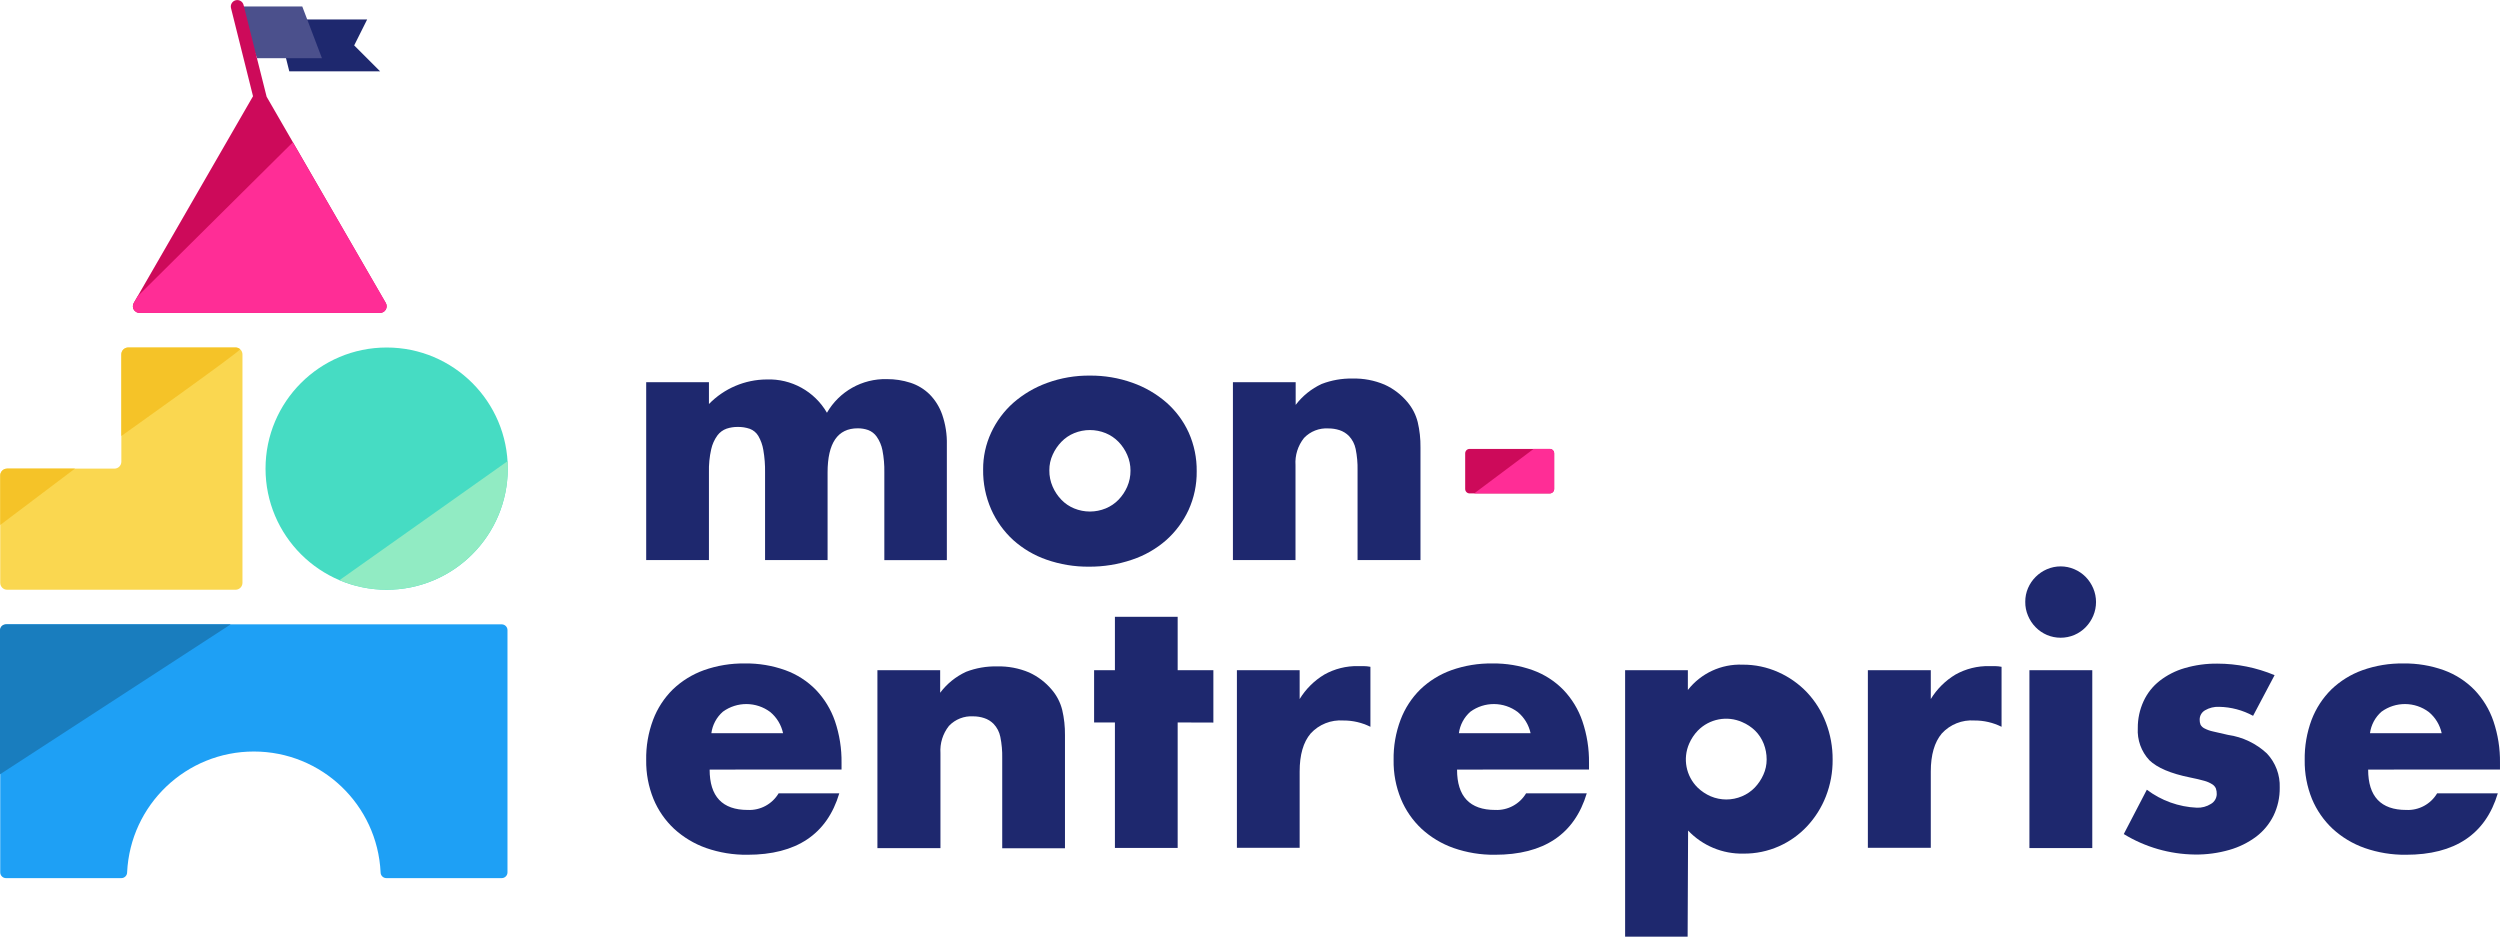
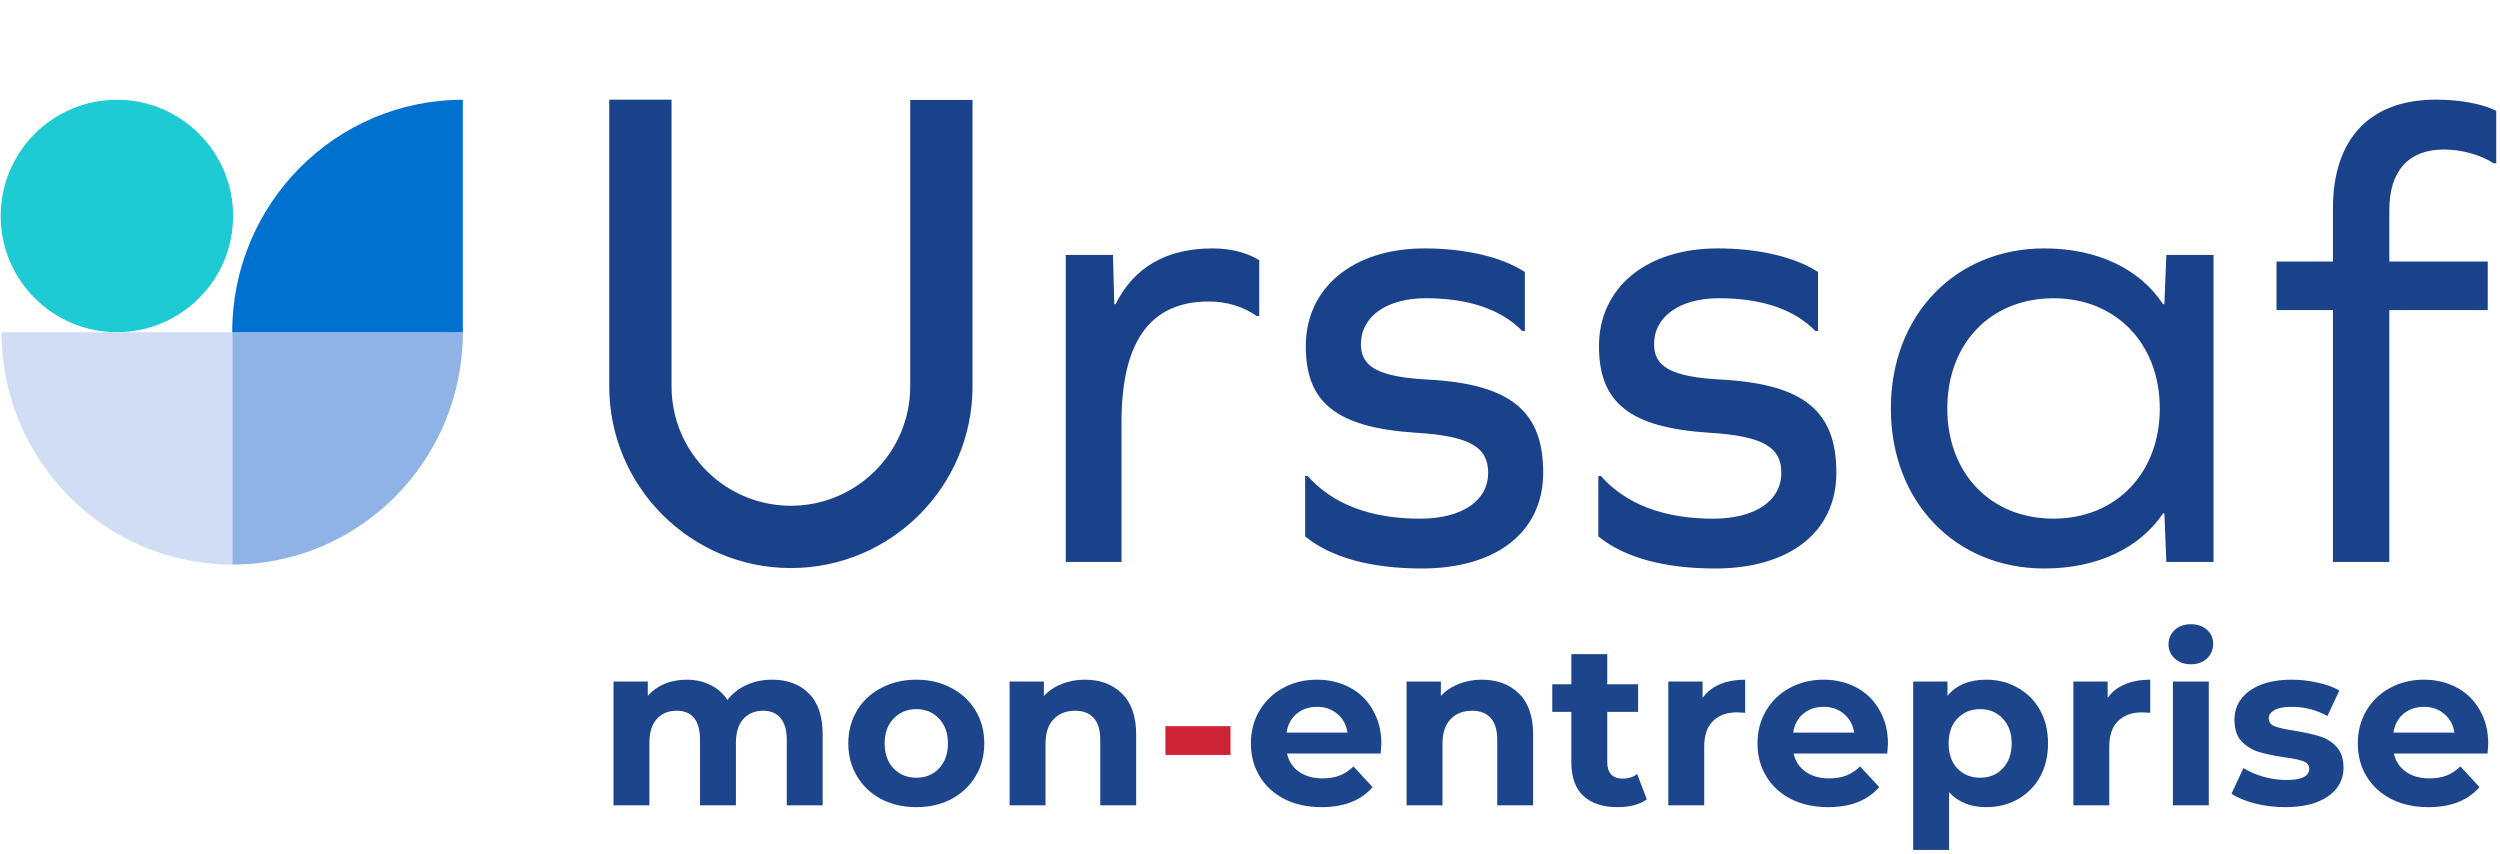
- <svg xmlns="http://www.w3.org/2000/svg" viewBox="0 0 433.462 162.403" version="1.1" id="svg61" width="433.462" height="162.403">
-   <defs id="defs4">
-     <style id="style2">.cls-1{fill:#1e286e;}.cls-2{fill:#4b508c;}.cls-3{fill:#fad750;}.cls-4{fill:#f5c328;}.cls-5{fill:#cd0a5a;}.cls-6{fill:#ff2d96;}.cls-7{fill:#1ea0f5;}.cls-8{fill:#197dbe;}.cls-9{fill:#46dcc3;}.cls-10{fill:#91ebc3;}</style>
-   </defs>
-   <g id="mon-entrerpise_logo" transform="translate(-39.23,-24.79706)">
-     <path class="cls-1" d="m 151.27,91.07 h 10.88 v 3.78 a 14.07,14.07 0 0 1 10,-4.26 11.59,11.59 0 0 1 10.46,5.77 11.66,11.66 0 0 1 10.39,-5.83 13.07,13.07 0 0 1 4.09,0.63 8.49,8.49 0 0 1 3.31,2 9.44,9.44 0 0 1 2.19,3.52 14.93,14.93 0 0 1 0.81,5.23 v 20 H 192.56 V 106.7 a 18.42,18.42 0 0 0 -0.33,-3.85 6.19,6.19 0 0 0 -1,-2.35 3.18,3.18 0 0 0 -1.47,-1.14 5.37,5.37 0 0 0 -1.81,-0.3 q -5.22,0 -5.23,7.64 v 15.2 h -10.84 v -15.2 a 20.7,20.7 0 0 0 -0.3,-3.88 7.19,7.19 0 0 0 -0.87,-2.44 2.91,2.91 0 0 0 -1.47,-1.23 6.11,6.11 0 0 0 -2.11,-0.33 6,6 0 0 0 -1.92,0.3 3.41,3.41 0 0 0 -1.59,1.17 6.43,6.43 0 0 0 -1.08,2.41 16.18,16.18 0 0 0 -0.39,4 v 15.2 h -10.88 z" id="path8" style="fill:#1e286e" />
-     <path class="cls-1" d="m 209.69,106.21 a 14.91,14.91 0 0 1 1.39,-6.4 15.84,15.84 0 0 1 3.84,-5.17 18.42,18.42 0 0 1 5.86,-3.45 21,21 0 0 1 7.43,-1.27 21.45,21.45 0 0 1 7.36,1.24 18.24,18.24 0 0 1 5.89,3.42 15.5,15.5 0 0 1 3.88,5.23 16,16 0 0 1 1.38,6.7 15.75,15.75 0 0 1 -1.41,6.71 16.05,16.05 0 0 1 -3.88,5.23 17.29,17.29 0 0 1 -5.92,3.39 22.65,22.65 0 0 1 -7.48,1.21 21.73,21.73 0 0 1 -7.34,-1.21 17,17 0 0 1 -5.8,-3.42 16,16 0 0 1 -3.81,-5.32 16.6,16.6 0 0 1 -1.39,-6.89 z m 11.48,0.12 a 6.83,6.83 0 0 0 0.58,2.86 7.64,7.64 0 0 0 1.5,2.25 6.48,6.48 0 0 0 2.22,1.51 7.2,7.2 0 0 0 5.47,0 6.62,6.62 0 0 0 2.23,-1.51 7.64,7.64 0 0 0 1.5,-2.25 6.84,6.84 0 0 0 0.57,-2.8 6.68,6.68 0 0 0 -0.57,-2.73 7.64,7.64 0 0 0 -1.5,-2.25 6.62,6.62 0 0 0 -2.23,-1.51 7.2,7.2 0 0 0 -5.47,0 6.48,6.48 0 0 0 -2.22,1.51 7.76,7.76 0 0 0 -1.5,2.22 6.33,6.33 0 0 0 -0.58,2.7 z" id="path10" style="fill:#1e286e" />
-     <path class="cls-1" d="m 253,91.07 h 10.88 V 95 a 12,12 0 0 1 4.51,-3.63 14.13,14.13 0 0 1 5.35,-0.94 13.35,13.35 0 0 1 5.56,1.06 11.1,11.1 0 0 1 3.94,3 8.63,8.63 0 0 1 1.8,3.49 18.15,18.15 0 0 1 0.48,4.39 v 19.53 h -10.91 v -15.57 a 16.73,16.73 0 0 0 -0.33,-3.69 4.65,4.65 0 0 0 -1.17,-2.26 4.12,4.12 0 0 0 -1.62,-1 6.1,6.1 0 0 0 -1.93,-0.3 5.37,5.37 0 0 0 -4.23,1.65 6.85,6.85 0 0 0 -1.48,4.72 V 121.9 H 253 Z" id="path12" style="fill:#1e286e" />
-     <path class="cls-1" d="m 162.27,158.23 q 0,7 6.61,7 a 5.91,5.91 0 0 0 5.35,-2.88 h 10.52 Q 181.56,173 168.82,173 a 21,21 0 0 1 -7.16,-1.17 16.25,16.25 0 0 1 -5.56,-3.34 14.88,14.88 0 0 1 -3.57,-5.17 17.25,17.25 0 0 1 -1.26,-6.73 18.91,18.91 0 0 1 1.2,-7 14.7,14.7 0 0 1 3.42,-5.26 15.28,15.28 0 0 1 5.38,-3.33 20.43,20.43 0 0 1 7.13,-1.17 19.93,19.93 0 0 1 7,1.17 14.15,14.15 0 0 1 5.29,3.4 14.89,14.89 0 0 1 3.31,5.43 21.63,21.63 0 0 1 1.14,7.25 v 1.14 z M 175,151.92 a 6.56,6.56 0 0 0 -2.22,-3.67 6.92,6.92 0 0 0 -8.21,-0.06 6,6 0 0 0 -2,3.73 z" id="path14" style="fill:#1e286e" />
-     <path class="cls-1" d="m 191.36,141 h 10.88 v 3.91 a 11.78,11.78 0 0 1 4.51,-3.64 14.1,14.1 0 0 1 5.35,-0.93 13.42,13.42 0 0 1 5.56,1.05 11.19,11.19 0 0 1 3.94,3 8.63,8.63 0 0 1 1.8,3.49 18.21,18.21 0 0 1 0.48,4.39 v 19.6 H 213 v -15.62 a 16.77,16.77 0 0 0 -0.33,-3.7 4.57,4.57 0 0 0 -1.17,-2.25 4.06,4.06 0 0 0 -1.63,-1 6,6 0 0 0 -1.87,-0.3 5.36,5.36 0 0 0 -4.24,1.66 6.86,6.86 0 0 0 -1.47,4.72 v 16.47 h -10.93 z" id="path16" style="fill:#1e286e" />
-     <path class="cls-1" d="m 243.42,150.06 v 21.76 h -10.88 v -21.76 h -3.61 V 141 h 3.61 v -9.26 h 10.88 V 141 h 6.19 v 9.08 z" id="path18" style="fill:#1e286e" />
-     <path class="cls-1" d="m 253.69,141 h 10.88 v 5 a 12.62,12.62 0 0 1 4.27,-4.24 11.5,11.5 0 0 1 5.89,-1.47 h 0.93 a 6.82,6.82 0 0 1 1.18,0.12 v 10.4 a 10.4,10.4 0 0 0 -4.69,-1.09 7,7 0 0 0 -5.68,2.26 c -1.27,1.5 -1.9,3.7 -1.9,6.58 v 13.23 h -10.88 z" id="path20" style="fill:#1e286e" />
-     <path class="cls-1" d="m 291.86,158.23 q 0,7 6.62,7 a 5.92,5.92 0 0 0 5.35,-2.88 h 10.52 Q 311.16,173 298.42,173 a 21,21 0 0 1 -7.16,-1.17 16.16,16.16 0 0 1 -5.56,-3.34 14.88,14.88 0 0 1 -3.57,-5.17 17.07,17.07 0 0 1 -1.27,-6.73 18.91,18.91 0 0 1 1.21,-7 14.7,14.7 0 0 1 3.42,-5.26 15.2,15.2 0 0 1 5.38,-3.33 20.43,20.43 0 0 1 7.13,-1.17 20,20 0 0 1 7,1.17 14.15,14.15 0 0 1 5.29,3.4 14.73,14.73 0 0 1 3.3,5.43 21.62,21.62 0 0 1 1.15,7.25 v 1.14 z m 12.75,-6.31 a 6.57,6.57 0 0 0 -2.23,-3.67 6.9,6.9 0 0 0 -8.2,-0.06 6,6 0 0 0 -2,3.73 z" id="path22" style="fill:#1e286e" />
-     <path class="cls-1" d="M 331.84,187.2 H 321 V 141 h 10.88 v 3.43 a 11.46,11.46 0 0 1 9.49,-4.39 14.83,14.83 0 0 1 6.17,1.29 15.61,15.61 0 0 1 5,3.52 15.87,15.87 0 0 1 3.27,5.23 17.53,17.53 0 0 1 1.17,6.43 17.1,17.1 0 0 1 -1.17,6.37 16.25,16.25 0 0 1 -3.25,5.17 15,15 0 0 1 -4.89,3.48 14.77,14.77 0 0 1 -6.14,1.27 12.82,12.82 0 0 1 -9.61,-4 z m 13.7,-30.71 a 7.41,7.41 0 0 0 -0.51,-2.74 6.55,6.55 0 0 0 -1.47,-2.25 7.28,7.28 0 0 0 -2.26,-1.5 6.87,6.87 0 0 0 -7.69,1.47 7.64,7.64 0 0 0 -1.5,2.25 6.85,6.85 0 0 0 1.47,7.64 7.64,7.64 0 0 0 2.25,1.5 6.94,6.94 0 0 0 5.44,0 6.62,6.62 0 0 0 2.2,-1.5 7.81,7.81 0 0 0 1.5,-2.23 6.33,6.33 0 0 0 0.57,-2.64 z" id="path24" style="fill:#1e286e" />
-     <path class="cls-1" d="M 363.09,141 H 374 v 5 a 12.62,12.62 0 0 1 4.27,-4.24 11.52,11.52 0 0 1 5.89,-1.47 h 0.94 a 6.63,6.63 0 0 1 1.17,0.12 v 10.4 a 10.4,10.4 0 0 0 -4.69,-1.09 7,7 0 0 0 -5.68,2.26 c -1.26,1.5 -1.9,3.7 -1.9,6.58 v 13.23 h -10.91 z" id="path26" style="fill:#1e286e" />
-     <path class="cls-1" d="m 390.38,129.14 a 5.92,5.92 0 0 1 0.48,-2.38 6.29,6.29 0 0 1 3.28,-3.27 6,6 0 0 1 4.75,0 6.22,6.22 0 0 1 1.95,1.32 6.43,6.43 0 0 1 1.33,2 6.12,6.12 0 0 1 0,4.75 6.43,6.43 0 0 1 -1.33,2 6.09,6.09 0 0 1 -1.95,1.33 6.12,6.12 0 0 1 -4.75,0 6.09,6.09 0 0 1 -1.95,-1.33 6.25,6.25 0 0 1 -1.33,-2 5.91,5.91 0 0 1 -0.48,-2.42 z M 402,141 v 30.84 H 391.1 V 141 Z" id="path28" style="fill:#1e286e" />
-     <path class="cls-1" d="m 429.88,148.91 a 12.76,12.76 0 0 0 -5.89,-1.56 4.43,4.43 0 0 0 -2.44,0.6 1.84,1.84 0 0 0 -0.93,1.62 2.14,2.14 0 0 0 0.15,0.88 1.55,1.55 0 0 0 0.66,0.63 5.72,5.72 0 0 0 1.5,0.54 l 2.62,0.6 a 12.44,12.44 0 0 1 6.73,3.22 8.19,8.19 0 0 1 2.22,5.92 10.79,10.79 0 0 1 -1.08,4.87 10.34,10.34 0 0 1 -3,3.63 14.43,14.43 0 0 1 -4.63,2.29 20.68,20.68 0 0 1 -6,0.81 24.16,24.16 0 0 1 -12.33,-3.55 l 4,-7.69 a 15.53,15.53 0 0 0 8.66,3.12 4.25,4.25 0 0 0 2.46,-0.66 2,2 0 0 0 1,-1.68 2.79,2.79 0 0 0 -0.15,-1 1.61,1.61 0 0 0 -0.63,-0.72 5,5 0 0 0 -1.41,-0.61 q -0.93,-0.27 -2.43,-0.57 c -3.37,-0.68 -5.72,-1.69 -7.07,-3 a 7.52,7.52 0 0 1 -2,-5.56 10.94,10.94 0 0 1 1,-4.66 9.58,9.58 0 0 1 2.77,-3.52 12.94,12.94 0 0 1 4.35,-2.22 19.45,19.45 0 0 1 5.68,-0.78 25.79,25.79 0 0 1 9.92,2 z" id="path30" style="fill:#1e286e" />
-     <path class="cls-1" d="m 449.83,158.23 q 0,7 6.61,7 a 5.9,5.9 0 0 0 5.35,-2.88 h 10.52 Q 469.13,173 456.38,173 a 21,21 0 0 1 -7.15,-1.17 16.16,16.16 0 0 1 -5.56,-3.34 15,15 0 0 1 -3.58,-5.17 17.25,17.25 0 0 1 -1.26,-6.73 19.12,19.12 0 0 1 1.2,-7 14.86,14.86 0 0 1 3.43,-5.26 15.2,15.2 0 0 1 5.38,-3.33 20.37,20.37 0 0 1 7.12,-1.17 20,20 0 0 1 7,1.17 14.23,14.23 0 0 1 5.29,3.4 14.73,14.73 0 0 1 3.3,5.43 21.63,21.63 0 0 1 1.14,7.25 v 1.14 z m 12.75,-6.31 a 6.57,6.57 0 0 0 -2.23,-3.67 6.9,6.9 0 0 0 -8.2,-0.06 6,6 0 0 0 -2,3.73 z" id="path32" style="fill:#1e286e" />
-     <polygon class="cls-1" points="87.14,28.17 102.89,28.17 100.64,32.67 105.14,37.17 89.39,37.17 " id="polygon34" style="fill:#1e286e" />
-     <polygon class="cls-2" points="80.39,25.92 91.64,25.92 95.05,34.89 83.8,34.89 " id="polygon36" style="fill:#4b508c" />
-     <path class="cls-3" d="m 40.47,127.05 h 39.6 a 1.2,1.2 0 0 0 1.2,-1.2 v -39.6 a 1.2,1.2 0 0 0 -1.2,-1.2 h -18.6 a 1.19,1.19 0 0 0 -1.2,1.2 v 18.6 a 1.2,1.2 0 0 1 -1.2,1.2 h -18.6 a 1.19,1.19 0 0 0 -1.2,1.2 v 18.6 a 1.2,1.2 0 0 0 1.2,1.2 z" id="path38" style="fill:#fad750" />
-     <path class="cls-4" d="m 80.86,85.35 a 1.17,1.17 0 0 0 -0.79,-0.3 h -18.6 a 1.19,1.19 0 0 0 -1.2,1.2 v 14.14 c 0,0 20.84,-14.82 20.59,-15.04 z" id="path40" style="fill:#f5c328" />
-     <path class="cls-4" d="M 52.22,106.05 H 40.47 a 1.19,1.19 0 0 0 -1.2,1.2 v 8.57 z" id="path42" style="fill:#f5c328" />
-     <path class="cls-5" d="m 106.11,77.33 -20.65,-35.76 -4,-15.92 a 1.123,1.123 0 0 0 -2.18,0.54 L 83.1,41.48 62.42,77.33 a 1.15,1.15 0 0 0 1,1.72 h 41.71 a 1.15,1.15 0 0 0 0.98,-1.72 z" id="path44" style="fill:#cd0a5a" />
-     <path class="cls-6" d="m 63.09,76.17 -0.67,1.16 a 1.15,1.15 0 0 0 1,1.72 h 41.71 a 1.15,1.15 0 0 0 1,-1.72 L 90,49.47 Z" id="path46" style="fill:#ff2d96" />
-     <path class="cls-7" d="m 39.27,134.22 v 41.83 a 1,1 0 0 0 1,1 h 20 a 1,1 0 0 0 1,-1 22,22 0 0 1 43.95,0 1,1 0 0 0 1,1 h 20 a 1,1 0 0 0 1,-1 v -42 a 1,1 0 0 0 -1,-1 H 40.44 a 1.17,1.17 0 0 0 -1.17,1.17 z" id="path48" style="fill:#1ea0f5" />
-     <path class="cls-8" d="m 79.23,133.05 h -39 a 1,1 0 0 0 -1,1 v 25 z" id="path50" style="fill:#197dbe" />
-     <rect class="cls-5" x="293.27" y="102.63" width="15.43" height="7.72" rx="0.77" ry="0.77" id="rect52" style="fill:#cd0a5a" />
-     <path class="cls-6" d="m 307.93,110.34 h -13.09 l 10.3,-7.71 h 2.79 a 0.77,0.77 0 0 1 0.77,0.77 v 6.17 a 0.77,0.77 0 0 1 -0.77,0.77 z" id="path54" style="fill:#ff2d96" />
-     <circle class="cls-9" cx="106.27" cy="106.05" r="21" id="circle56" style="fill:#46dcc3" />
-     <path class="cls-10" d="m 98.09,125.39 a 21,21 0 0 0 29.18,-19.34 c 0,-0.45 0,-0.89 0,-1.32 z" id="path58" style="fill:#91ebc3" />
-   </g>
+ <svg xmlns="http://www.w3.org/2000/svg" width="565" height="193" viewBox="0 0 565 193" fill="none">
+   <path d="M0.16 48.81C0.16 63.31 11.92 75.07 26.42 75.07C40.92 75.07 52.68 63.31 52.68 48.81C52.68 34.31 40.92 22.55 26.42 22.55C11.91 22.55 0.16 34.31 0.16 48.81Z" fill="#1ECAD3" />
+   <path d="M52.48 75.07H104.61C104.61 104.08 81.27 127.59 52.48 127.59V75.07Z" fill="#90B3E6" />
+   <path d="M104.6 22.55V75.07H52.48C52.48 46.06 75.81 22.55 104.6 22.55Z" fill="#0071CE" />
+   <path d="M52.48 75.07H0.35C0.35 104.08 23.69 127.59 52.48 127.59C52.48 127.59 52.48 75.07 52.48 75.07Z" fill="#D0DDF4" />
+   <path d="M219.79 87.33V22.58H205.71V87.33C205.71 102.2 193.61 114.3 178.74 114.3C163.87 114.3 151.77 102.2 151.77 87.33V22.52H137.69V87.33C137.69 109.96 156.1 128.38 178.74 128.38C201.38 128.38 219.79 109.96 219.79 87.33ZM284 71.41H284.59V58.81C282.22 57.33 278.66 56.14 274.06 56.14C263.53 56.14 256.27 60.44 252.12 68.74H251.83L251.53 57.62H240.86V126.99H253.46V95.42C253.46 77.34 259.83 68.14 273.18 68.14C277.33 68.14 281.04 69.33 284 71.41ZM307.57 77.78C307.57 71.55 313.35 67.4 322.24 67.4C331.88 67.4 339.29 69.92 344.03 74.81H344.62V61.48C339.43 58.07 331.13 56.14 321.94 56.14C305.78 56.14 295.11 65.03 295.11 78.23C295.11 90.83 301.78 96.61 320.01 97.8C332.46 98.54 336.32 101.21 336.32 106.84C336.32 113.21 330.39 117.22 320.9 117.22C309.78 117.22 301.18 113.96 295.55 107.58H294.96V121.22C300.74 125.96 309.78 128.48 321.34 128.48C338.24 128.48 348.76 120.18 348.76 106.84C348.76 93.2 341.79 86.83 322.82 85.79C311.27 85.19 307.57 82.82 307.57 77.78ZM373.82 77.78C373.82 71.55 379.6 67.4 388.5 67.4C398.14 67.4 405.55 69.92 410.29 74.81H410.88V61.48C405.69 58.07 397.39 56.14 388.2 56.14C372.04 56.14 361.37 65.03 361.37 78.23C361.37 90.83 368.04 96.61 386.27 97.8C398.72 98.54 402.58 101.21 402.58 106.84C402.58 113.21 396.65 117.22 387.16 117.22C376.04 117.22 367.44 113.96 361.81 107.58H361.22V121.22C367 125.96 376.04 128.48 387.6 128.48C404.5 128.48 415.02 120.18 415.02 106.84C415.02 93.2 408.05 86.83 389.08 85.79C377.53 85.19 373.82 82.82 373.82 77.78ZM488.11 92.31C488.11 106.98 478.18 117.21 464.1 117.21C449.87 117.21 440.09 106.98 440.09 92.31C440.09 77.63 449.87 67.41 464.1 67.41C478.18 67.4 488.11 77.63 488.11 92.31ZM489.59 127H500.26V57.62H489.59L489.15 68.74H488.85C483.66 60.88 474.17 56.14 462.02 56.14C441.86 56.14 427.33 71.26 427.33 92.31C427.33 113.36 441.85 128.48 462.02 128.48C474.17 128.48 483.66 123.74 488.85 116.03H489.15L489.59 127ZM564.15 36.9V25.04C561.19 23.56 556.29 22.52 550.51 22.52C535.54 22.52 527.24 31.41 527.24 47.13V59.1H514.49V70.07H527.24V126.99H539.99V70.07H562.23V59.1H539.99V47.43C539.99 38.54 544.44 33.79 552.29 33.79C556.29 33.79 560.59 34.97 563.56 36.9H564.15Z" fill="#1A428A" />
+   <path d="M174.481 153.608C177.982 153.608 180.755 154.648 182.801 156.728C184.881 158.773 185.921 161.859 185.921 165.984V182H177.809V167.232C177.809 165.013 177.341 163.367 176.405 162.292C175.503 161.183 174.203 160.628 172.505 160.628C170.598 160.628 169.09 161.252 167.981 162.5C166.871 163.713 166.317 165.533 166.317 167.96V182H158.205V167.232C158.205 162.829 156.437 160.628 152.901 160.628C151.029 160.628 149.538 161.252 148.429 162.5C147.319 163.713 146.765 165.533 146.765 167.96V182H138.653V154.024H146.401V157.248C147.441 156.069 148.706 155.168 150.197 154.544C151.722 153.92 153.386 153.608 155.189 153.608C157.165 153.608 158.95 154.007 160.545 154.804C162.139 155.567 163.422 156.693 164.393 158.184C165.537 156.728 166.975 155.601 168.709 154.804C170.477 154.007 172.401 153.608 174.481 153.608ZM207.108 182.416C204.162 182.416 201.51 181.809 199.152 180.596C196.83 179.348 195.01 177.632 193.692 175.448C192.375 173.264 191.716 170.785 191.716 168.012C191.716 165.239 192.375 162.76 193.692 160.576C195.01 158.392 196.83 156.693 199.152 155.48C201.51 154.232 204.162 153.608 207.108 153.608C210.055 153.608 212.69 154.232 215.012 155.48C217.335 156.693 219.155 158.392 220.472 160.576C221.79 162.76 222.448 165.239 222.448 168.012C222.448 170.785 221.79 173.264 220.472 175.448C219.155 177.632 217.335 179.348 215.012 180.596C212.69 181.809 210.055 182.416 207.108 182.416ZM207.108 175.76C209.188 175.76 210.887 175.067 212.204 173.68C213.556 172.259 214.232 170.369 214.232 168.012C214.232 165.655 213.556 163.783 212.204 162.396C210.887 160.975 209.188 160.264 207.108 160.264C205.028 160.264 203.312 160.975 201.96 162.396C200.608 163.783 199.932 165.655 199.932 168.012C199.932 170.369 200.608 172.259 201.96 173.68C203.312 175.067 205.028 175.76 207.108 175.76ZM245.175 153.608C248.641 153.608 251.432 154.648 253.547 156.728C255.696 158.808 256.771 161.893 256.771 165.984V182H248.659V167.232C248.659 165.013 248.173 163.367 247.203 162.292C246.232 161.183 244.828 160.628 242.991 160.628C240.945 160.628 239.316 161.269 238.103 162.552C236.889 163.8 236.283 165.672 236.283 168.168V182H228.171V154.024H235.919V157.3C236.993 156.121 238.328 155.22 239.923 154.596C241.517 153.937 243.268 153.608 245.175 153.608ZM312.186 168.116C312.186 168.22 312.134 168.948 312.03 170.3H290.866C291.248 172.033 292.149 173.403 293.57 174.408C294.992 175.413 296.76 175.916 298.874 175.916C300.33 175.916 301.613 175.708 302.722 175.292C303.866 174.841 304.924 174.148 305.894 173.212L310.21 177.892C307.576 180.908 303.728 182.416 298.666 182.416C295.512 182.416 292.721 181.809 290.294 180.596C287.868 179.348 285.996 177.632 284.678 175.448C283.361 173.264 282.702 170.785 282.702 168.012C282.702 165.273 283.344 162.812 284.626 160.628C285.944 158.409 287.729 156.693 289.982 155.48C292.27 154.232 294.818 153.608 297.626 153.608C300.365 153.608 302.844 154.197 305.062 155.376C307.281 156.555 309.014 158.253 310.262 160.472C311.545 162.656 312.186 165.204 312.186 168.116ZM297.678 159.744C295.841 159.744 294.298 160.264 293.05 161.304C291.802 162.344 291.04 163.765 290.762 165.568H304.542C304.265 163.8 303.502 162.396 302.254 161.356C301.006 160.281 299.481 159.744 297.678 159.744ZM334.891 153.608C338.358 153.608 341.148 154.648 343.263 156.728C345.412 158.808 346.487 161.893 346.487 165.984V182H338.375V167.232C338.375 165.013 337.89 163.367 336.919 162.292C335.948 161.183 334.544 160.628 332.707 160.628C330.662 160.628 329.032 161.269 327.819 162.552C326.606 163.8 325.999 165.672 325.999 168.168V182H317.887V154.024H325.635V157.3C326.71 156.121 328.044 155.22 329.639 154.596C331.234 153.937 332.984 153.608 334.891 153.608ZM372.184 180.648C371.387 181.237 370.399 181.688 369.22 182C368.076 182.277 366.863 182.416 365.58 182.416C362.252 182.416 359.669 181.567 357.832 179.868C356.029 178.169 355.128 175.673 355.128 172.38V160.888H350.812V154.648H355.128V147.836H363.24V154.648H370.208V160.888H363.24V172.276C363.24 173.455 363.535 174.373 364.124 175.032C364.748 175.656 365.615 175.968 366.724 175.968C368.007 175.968 369.099 175.621 370 174.928L372.184 180.648ZM384.786 157.716C385.756 156.364 387.056 155.341 388.686 154.648C390.35 153.955 392.256 153.608 394.406 153.608V161.096C393.504 161.027 392.898 160.992 392.586 160.992C390.263 160.992 388.443 161.651 387.126 162.968C385.808 164.251 385.15 166.192 385.15 168.792V182H377.038V154.024H384.786V157.716ZM426.679 168.116C426.679 168.22 426.627 168.948 426.523 170.3H405.359C405.741 172.033 406.642 173.403 408.063 174.408C409.485 175.413 411.253 175.916 413.367 175.916C414.823 175.916 416.106 175.708 417.215 175.292C418.359 174.841 419.417 174.148 420.387 173.212L424.703 177.892C422.069 180.908 418.221 182.416 413.159 182.416C410.005 182.416 407.214 181.809 404.787 180.596C402.361 179.348 400.489 177.632 399.171 175.448C397.854 173.264 397.195 170.785 397.195 168.012C397.195 165.273 397.837 162.812 399.119 160.628C400.437 158.409 402.222 156.693 404.475 155.48C406.763 154.232 409.311 153.608 412.119 153.608C414.858 153.608 417.337 154.197 419.555 155.376C421.774 156.555 423.507 158.253 424.755 160.472C426.038 162.656 426.679 165.204 426.679 168.116ZM412.171 159.744C410.334 159.744 408.791 160.264 407.543 161.304C406.295 162.344 405.533 163.765 405.255 165.568H419.035C418.758 163.8 417.995 162.396 416.747 161.356C415.499 160.281 413.974 159.744 412.171 159.744ZM448.916 153.608C451.516 153.608 453.873 154.215 455.988 155.428C458.137 156.607 459.819 158.288 461.032 160.472C462.245 162.621 462.852 165.135 462.852 168.012C462.852 170.889 462.245 173.42 461.032 175.604C459.819 177.753 458.137 179.435 455.988 180.648C453.873 181.827 451.516 182.416 448.916 182.416C445.345 182.416 442.537 181.289 440.492 179.036V192.088H432.38V154.024H440.128V157.248C442.139 154.821 445.068 153.608 448.916 153.608ZM447.512 175.76C449.592 175.76 451.291 175.067 452.608 173.68C453.96 172.259 454.636 170.369 454.636 168.012C454.636 165.655 453.96 163.783 452.608 162.396C451.291 160.975 449.592 160.264 447.512 160.264C445.432 160.264 443.716 160.975 442.364 162.396C441.047 163.783 440.388 165.655 440.388 168.012C440.388 170.369 441.047 172.259 442.364 173.68C443.716 175.067 445.432 175.76 447.512 175.76ZM476.33 157.716C477.301 156.364 478.601 155.341 480.23 154.648C481.894 153.955 483.801 153.608 485.95 153.608V161.096C485.049 161.027 484.442 160.992 484.13 160.992C481.808 160.992 479.988 161.651 478.67 162.968C477.353 164.251 476.694 166.192 476.694 168.792V182H468.582V154.024H476.33V157.716ZM491.074 154.024H499.186V182H491.074V154.024ZM495.13 150.124C493.639 150.124 492.426 149.691 491.49 148.824C490.554 147.957 490.086 146.883 490.086 145.6C490.086 144.317 490.554 143.243 491.49 142.376C492.426 141.509 493.639 141.076 495.13 141.076C496.62 141.076 497.834 141.492 498.77 142.324C499.706 143.156 500.174 144.196 500.174 145.444C500.174 146.796 499.706 147.923 498.77 148.824C497.834 149.691 496.62 150.124 495.13 150.124ZM516.426 182.416C514.104 182.416 511.833 182.139 509.614 181.584C507.396 180.995 505.628 180.267 504.31 179.4L507.014 173.576C508.262 174.373 509.77 175.032 511.538 175.552C513.306 176.037 515.04 176.28 516.738 176.28C520.17 176.28 521.886 175.431 521.886 173.732C521.886 172.935 521.418 172.363 520.482 172.016C519.546 171.669 518.108 171.375 516.166 171.132C513.878 170.785 511.989 170.387 510.498 169.936C509.008 169.485 507.708 168.688 506.598 167.544C505.524 166.4 504.986 164.771 504.986 162.656C504.986 160.888 505.489 159.328 506.494 157.976C507.534 156.589 509.025 155.515 510.966 154.752C512.942 153.989 515.265 153.608 517.934 153.608C519.91 153.608 521.869 153.833 523.81 154.284C525.786 154.7 527.416 155.289 528.698 156.052L525.994 161.824C523.533 160.437 520.846 159.744 517.934 159.744C516.201 159.744 514.901 159.987 514.034 160.472C513.168 160.957 512.734 161.581 512.734 162.344C512.734 163.211 513.202 163.817 514.138 164.164C515.074 164.511 516.565 164.84 518.61 165.152C520.898 165.533 522.77 165.949 524.226 166.4C525.682 166.816 526.948 167.596 528.022 168.74C529.097 169.884 529.634 171.479 529.634 173.524C529.634 175.257 529.114 176.8 528.074 178.152C527.034 179.504 525.509 180.561 523.498 181.324C521.522 182.052 519.165 182.416 516.426 182.416ZM562.343 168.116C562.343 168.22 562.291 168.948 562.187 170.3H541.023C541.405 172.033 542.306 173.403 543.727 174.408C545.149 175.413 546.917 175.916 549.031 175.916C550.487 175.916 551.77 175.708 552.879 175.292C554.023 174.841 555.081 174.148 556.051 173.212L560.367 177.892C557.733 180.908 553.885 182.416 548.823 182.416C545.669 182.416 542.878 181.809 540.451 180.596C538.025 179.348 536.153 177.632 534.835 175.448C533.518 173.264 532.859 170.785 532.859 168.012C532.859 165.273 533.501 162.812 534.783 160.628C536.101 158.409 537.886 156.693 540.139 155.48C542.427 154.232 544.975 153.608 547.783 153.608C550.522 153.608 553.001 154.197 555.219 155.376C557.438 156.555 559.171 158.253 560.419 160.472C561.702 162.656 562.343 165.204 562.343 168.116ZM547.835 159.744C545.998 159.744 544.455 160.264 543.207 161.304C541.959 162.344 541.197 163.765 540.919 165.568H554.699C554.422 163.8 553.659 162.396 552.411 161.356C551.163 160.281 549.638 159.744 547.835 159.744Z" fill="#1D458C" />
+   <path d="M263.384 164.112H278.1V170.612H263.384V164.112Z" fill="#CC2434" />
</svg>
